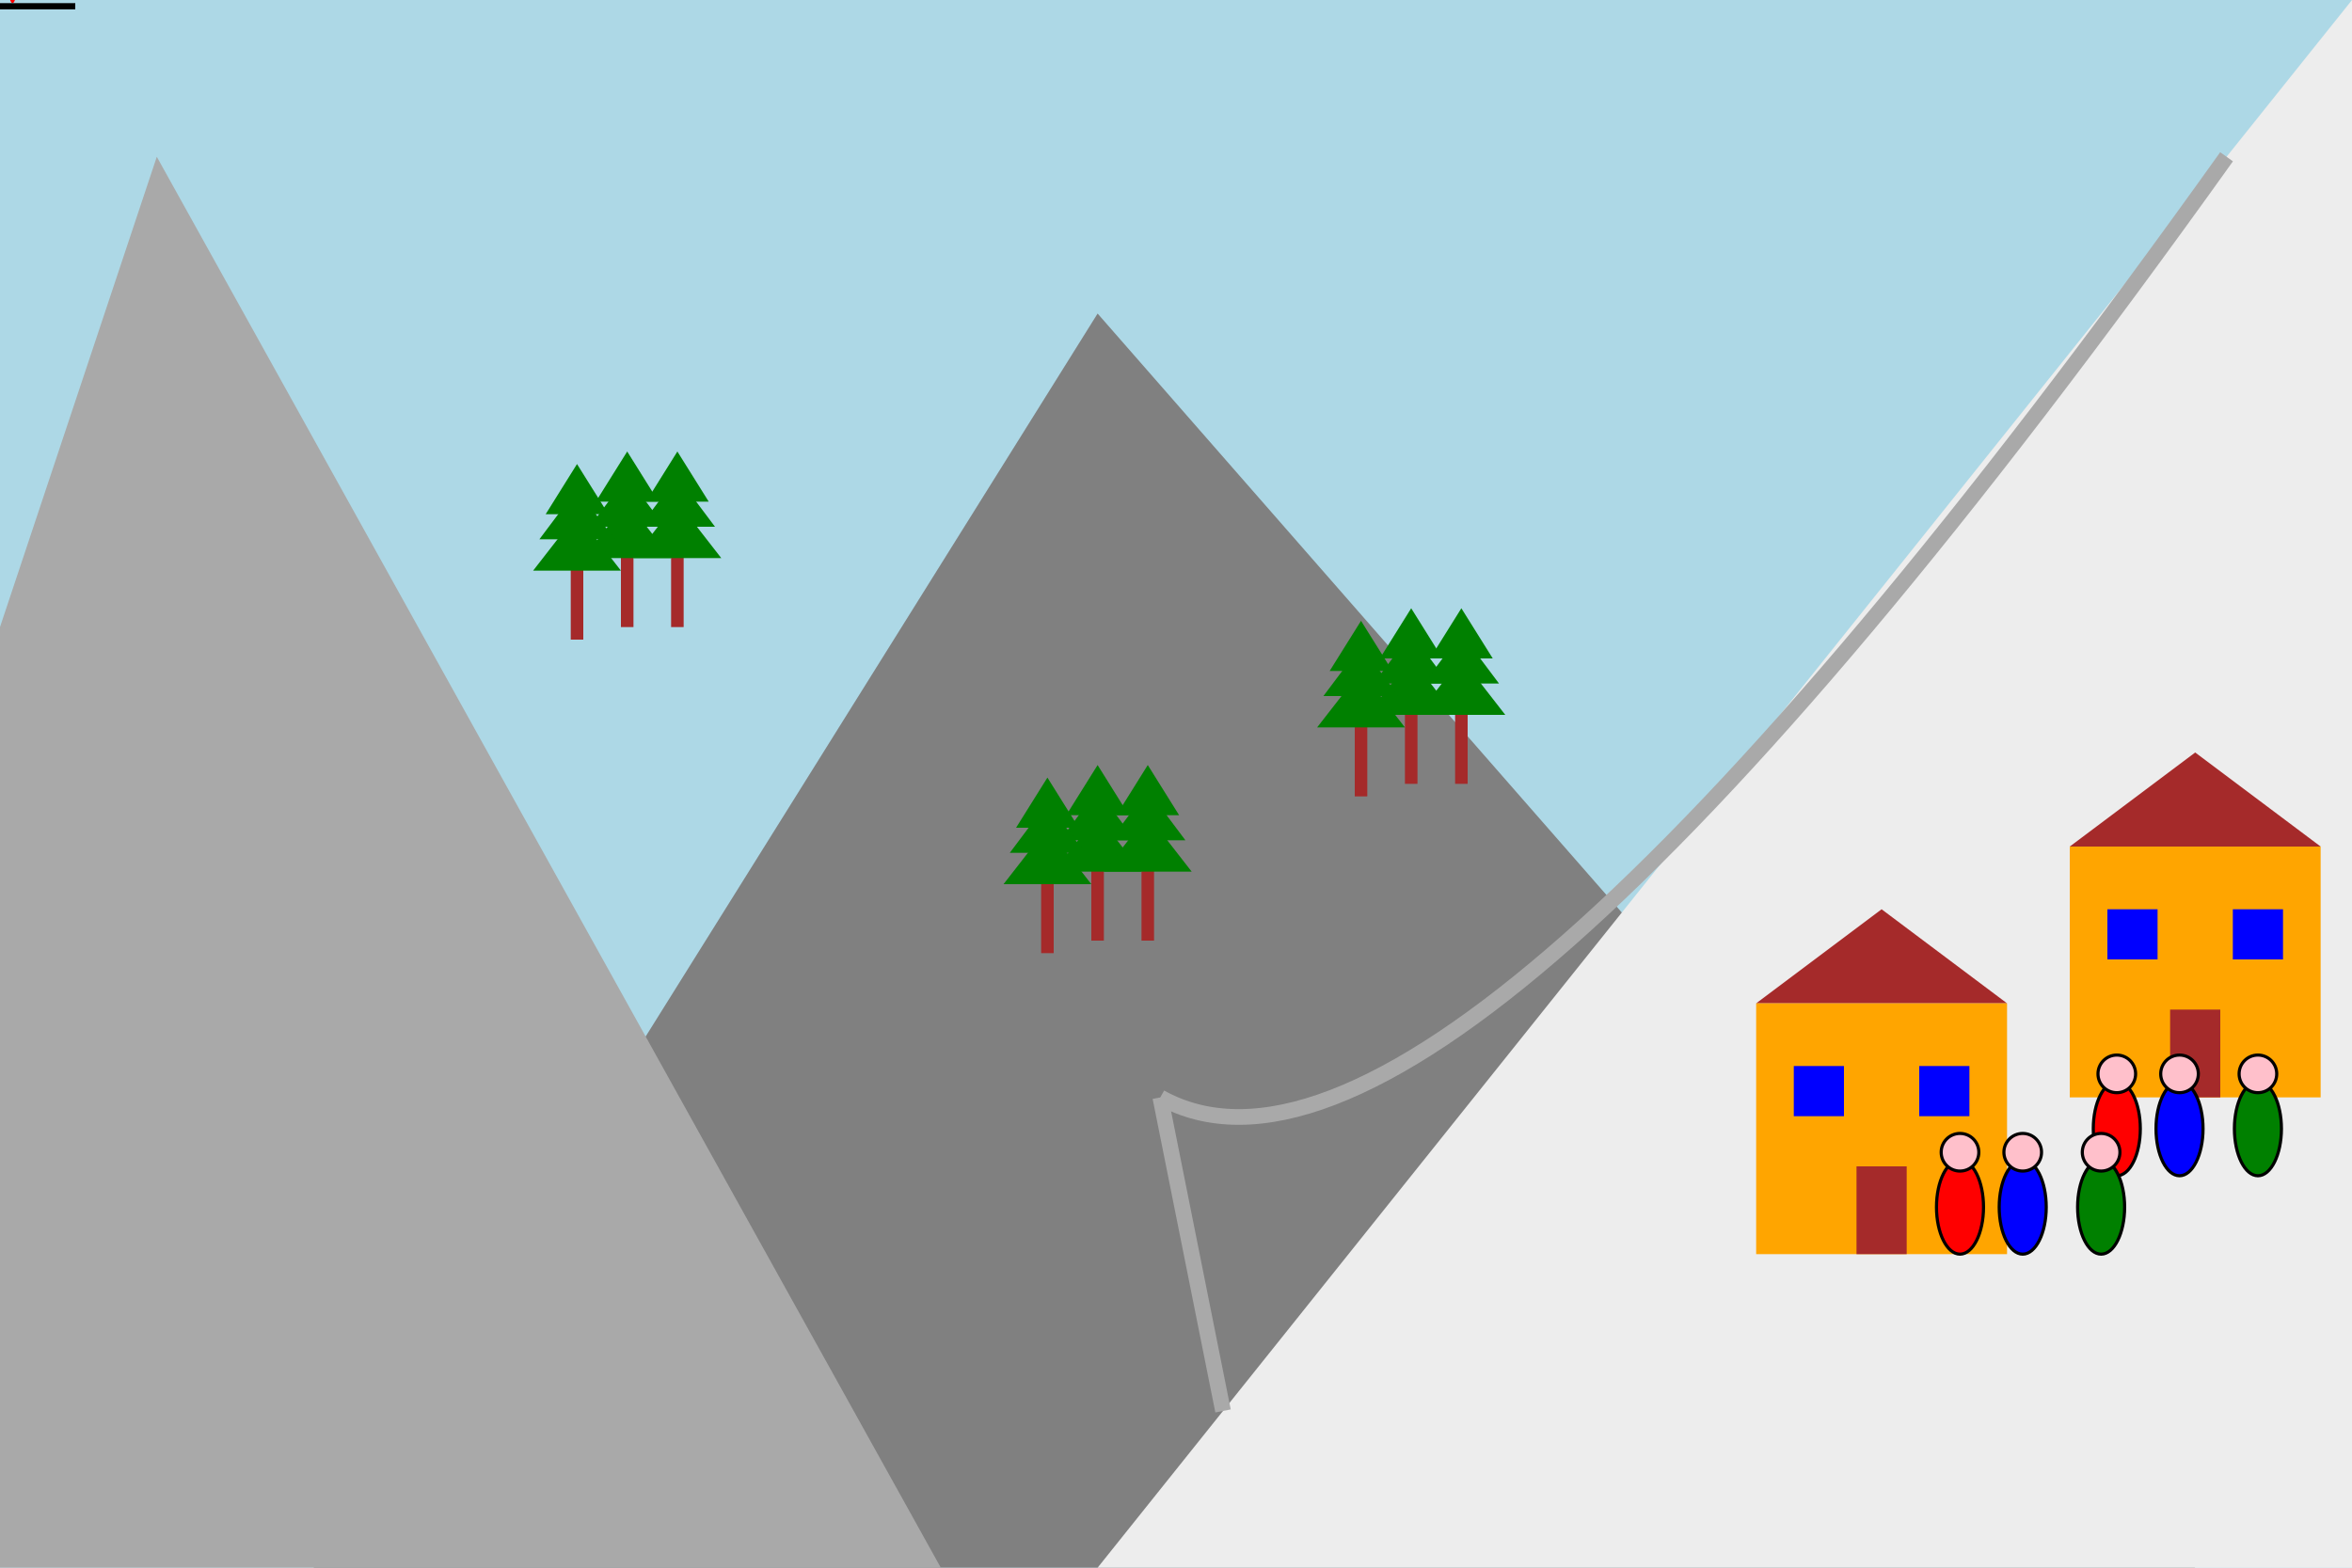
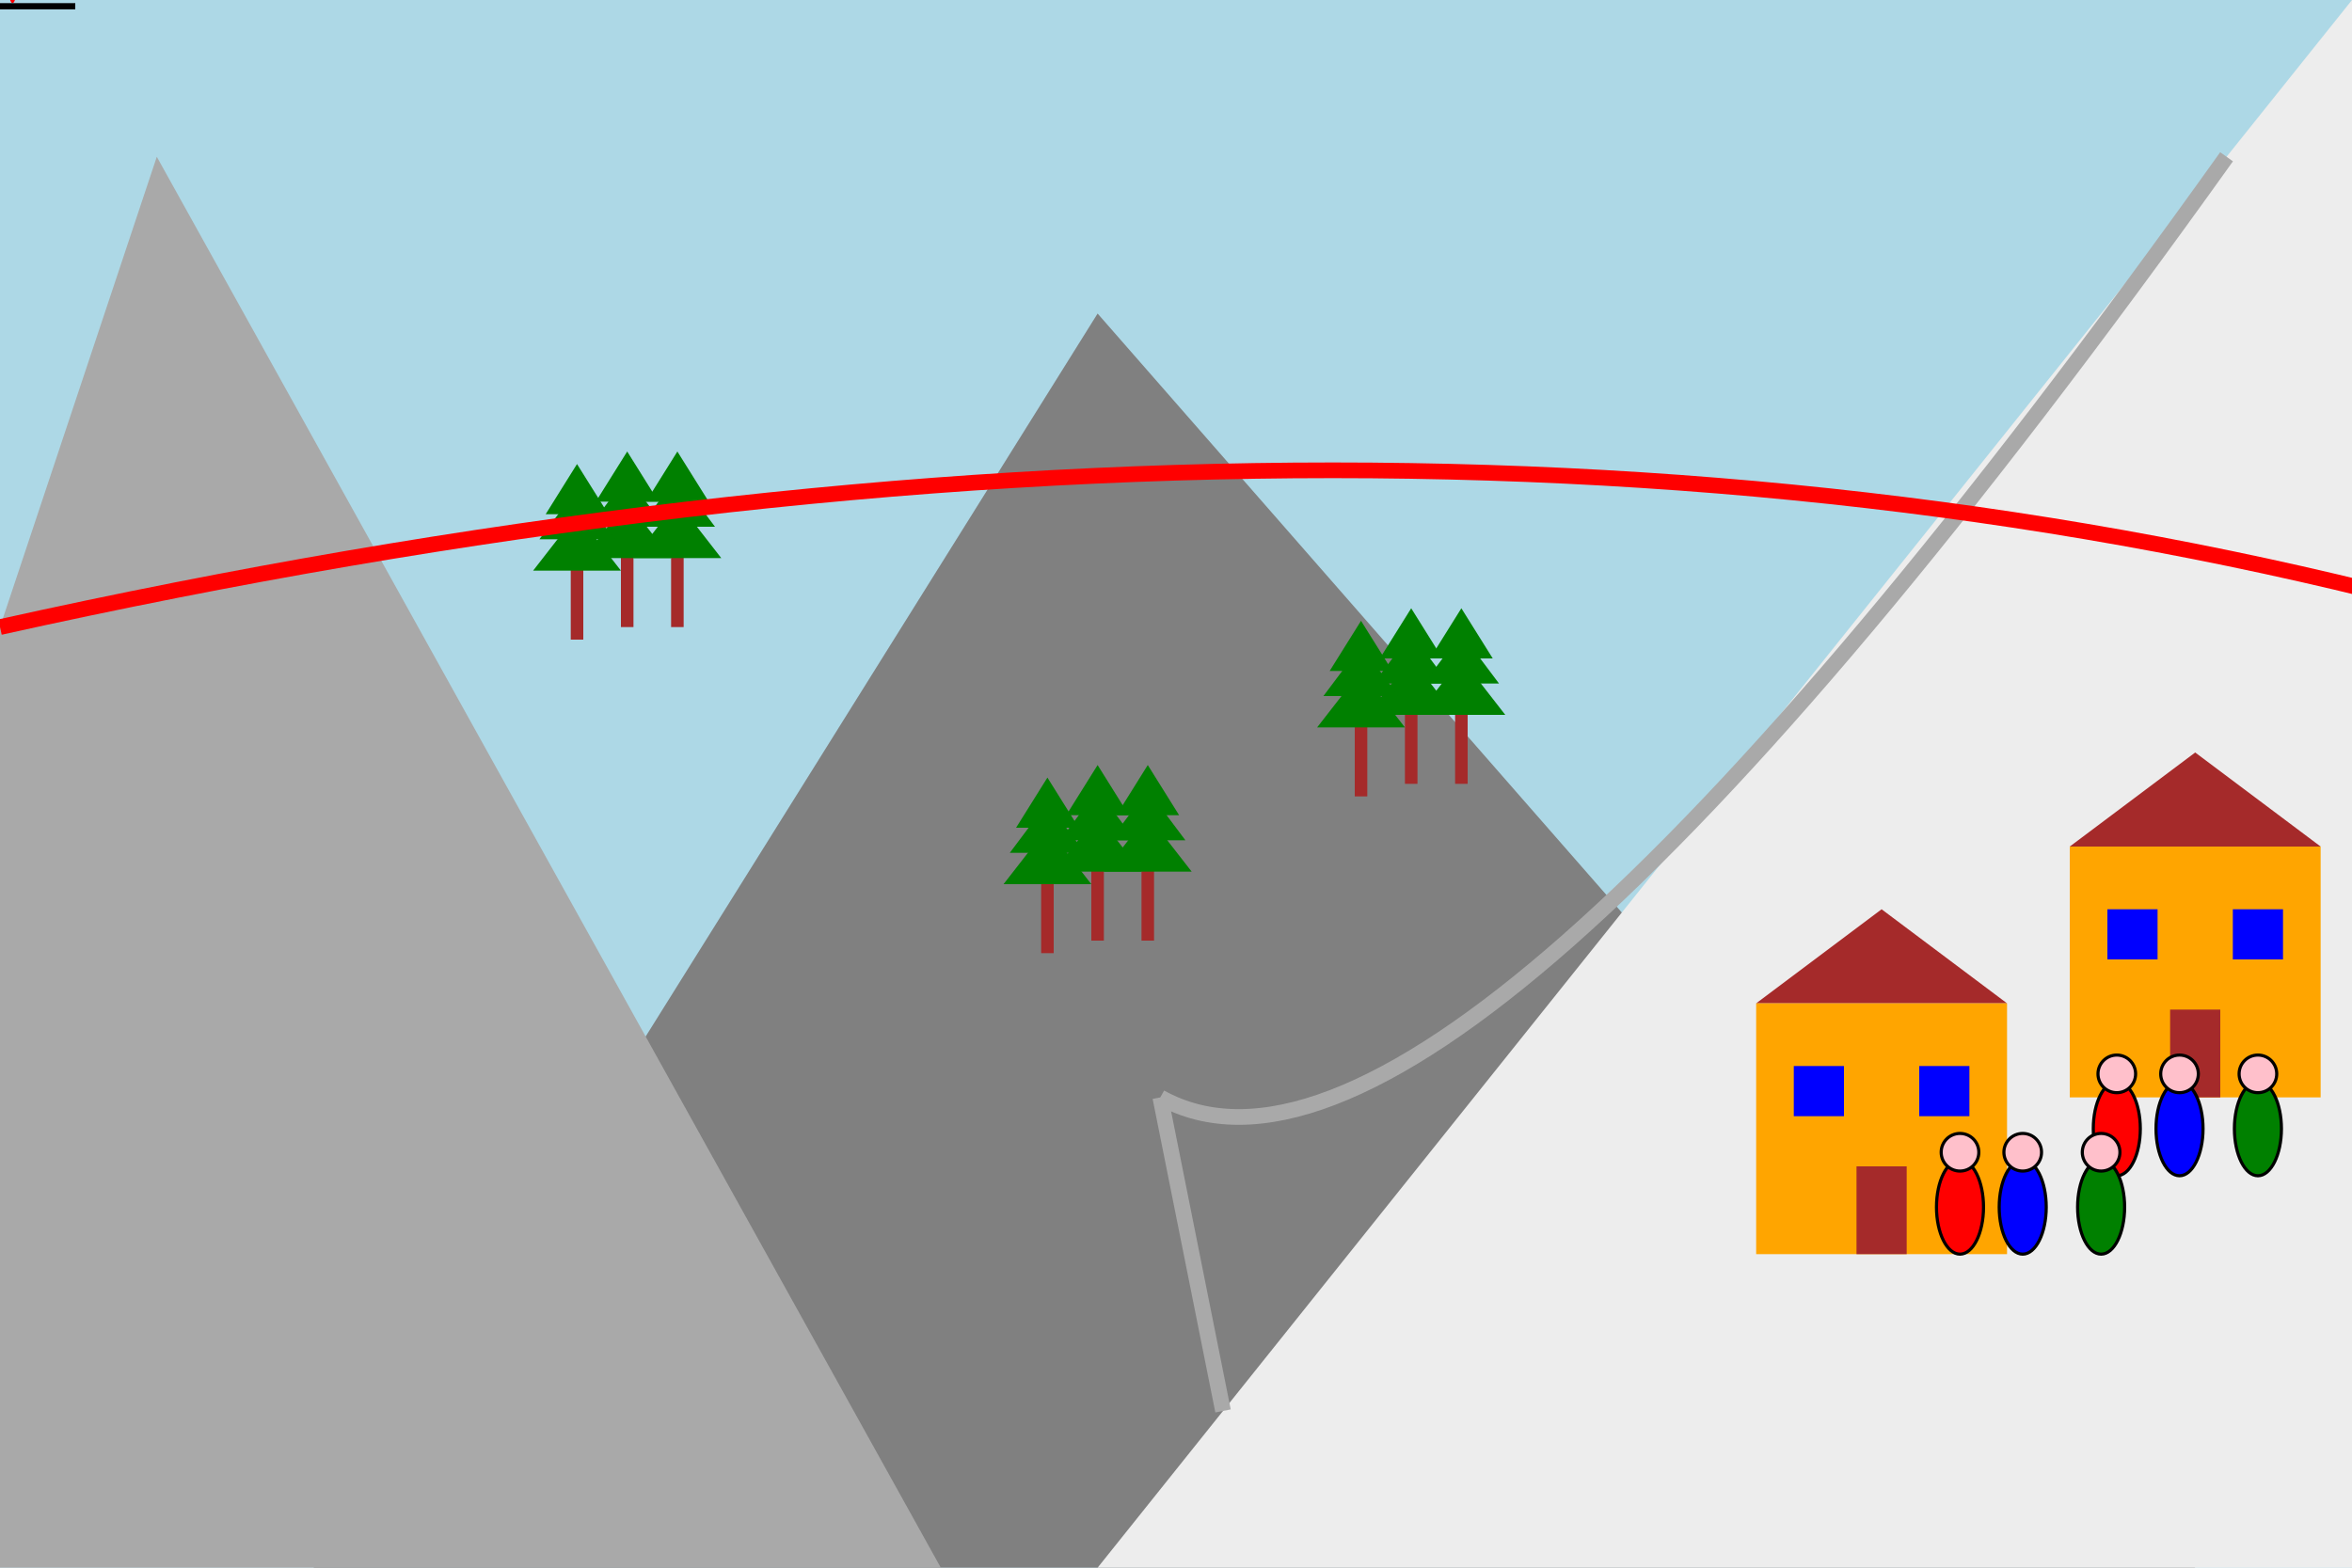
<svg xmlns="http://www.w3.org/2000/svg" width="750" height="500" viewBox="0 0 750 500">
  <g id="background">
    <rect x="0" y="0" width="750" height="500" style="fill:lightblue" />
    <polygon points="350 100 100 500 700 500" fill="grey" />
    <polygon points="50 50 -100 500 300 500" fill="darkgrey" />
    <polygon points="750 0 750 500 350 500" fill="#ededed" />
    <path d="M 710 50 q -250 350 -340 300" stroke="darkgrey" stroke-width="5" fill="none" id="ramp" />
    <path d="M 370 350 l 20 100" stroke="darkgrey" stroke-width="5" fill="none" />
    <use x="700" y="350" href="#building" />
    <use x="600" y="400" href="#building" />
    <use x="700" y="375" href="#cheeringCrowd" />
    <use x="650" y="400" href="#cheeringCrowd" />
  </g>
  <defs>
    <g id="skiGuy">
      <g id="skiGuyTorso" transform="rotate(-45)">
        <ellipse cx="50" cy="-10" rx="10" ry="30" style="fill:red" />
        <circle cx="50" cy="-45" r="12" stroke="black" stroke-width="2" fill="pink" />
      </g>
      <g id="skiGuyLegs">
        <ellipse cx="25" cy="-22" rx="20" ry="4" style="fill:red" />
        <ellipse cx="10" cy="-5" rx="4" ry="20" style="fill:red" />
      </g>
      <g id="skis">
        <rect x="-40" y="15" width="100" height="5" style="fill:black" />
      </g>
    </g>
    <g id="skiGuyFalling">
      <use x="0" y="0" href="#skiGuy" transform="translate(0 -5) scale(0.4)" />
      <animateTransform attributeName="transform" type="rotate" values="-45; -45; -30; 15" begin="0s" dur="2.5s" repeatCount="indefinite" />
      <animateMotion dur="2.5s" repeatCount="indefinite">
        <mpath href="#ramp" />
      </animateMotion>
    </g>
    <g id="jumpingGuy">
      <ellipse cx="0" cy="-30" rx="15" ry="30" style="stroke:black;stroke-width:2" />
      <circle cx="0" cy="-65" r="12" stroke="black" stroke-width="2" fill="pink" />
      <animateTransform attributeName="transform" type="translate" values="0 0; 0 -25; 0 0" begin="0s" dur="1s" repeatCount="indefinite" />
    </g>
    <g id="cheeringCrowd" transform="scale(0.5)">
      <use x="-50" y="0" href="#jumpingGuy" style="fill:red" />
      <use x="-10" y="0" href="#jumpingGuy" style="fill:blue" />
      <use x="40" y="0" href="#jumpingGuy" style="fill:green" />
    </g>
    <g id="window">
      <rect x="-20" y="0" width="40" height="40" style="fill:blue" />
    </g>
    <g id="building" transform="scale(0.4)">
      <polygon points="-100 -200 0 -275 100 -200" fill="brown" />
      <rect x="-100" y="-200" width="200" height="200" style="fill:orange" />
      <rect x="-20" y="-70" width="40" height="70" style="fill:brown" />
      <use x="-50" y="-150" href="#window" />
      <use x="50" y="-150" href="#window" />
    </g>
    <g id="tree">
      <rect x="-5" y="-75" width="10" height="75" style="fill:brown" />
      <polygon points="0 -100 -35 -55 35 -55" fill="green" />
      <polygon points="0 -120 -30 -80 30 -80" fill="green" />
      <polygon points="0 -140 -25 -100 25 -100" fill="green" />
    </g>
    <g id="forest" transform="scale(0.4)">
      <use x="0" y="0" href="#tree" />
      <use x="-40" y="10" href="#tree" />
      <use x="40" y="0" href="#tree" />
    </g>
  </defs>
  <use x="350" y="300" href="#forest" />
  <use x="450" y="250" href="#forest" />
  <use x="200" y="200" href="#forest" />
  <use x="0" y="0" href="#skiGuyFalling" />
+   <path d="M 800 200 q -350 -100 -800 0" stroke="red" stroke-width="5" fill="none" id="ramp" />
</svg>
